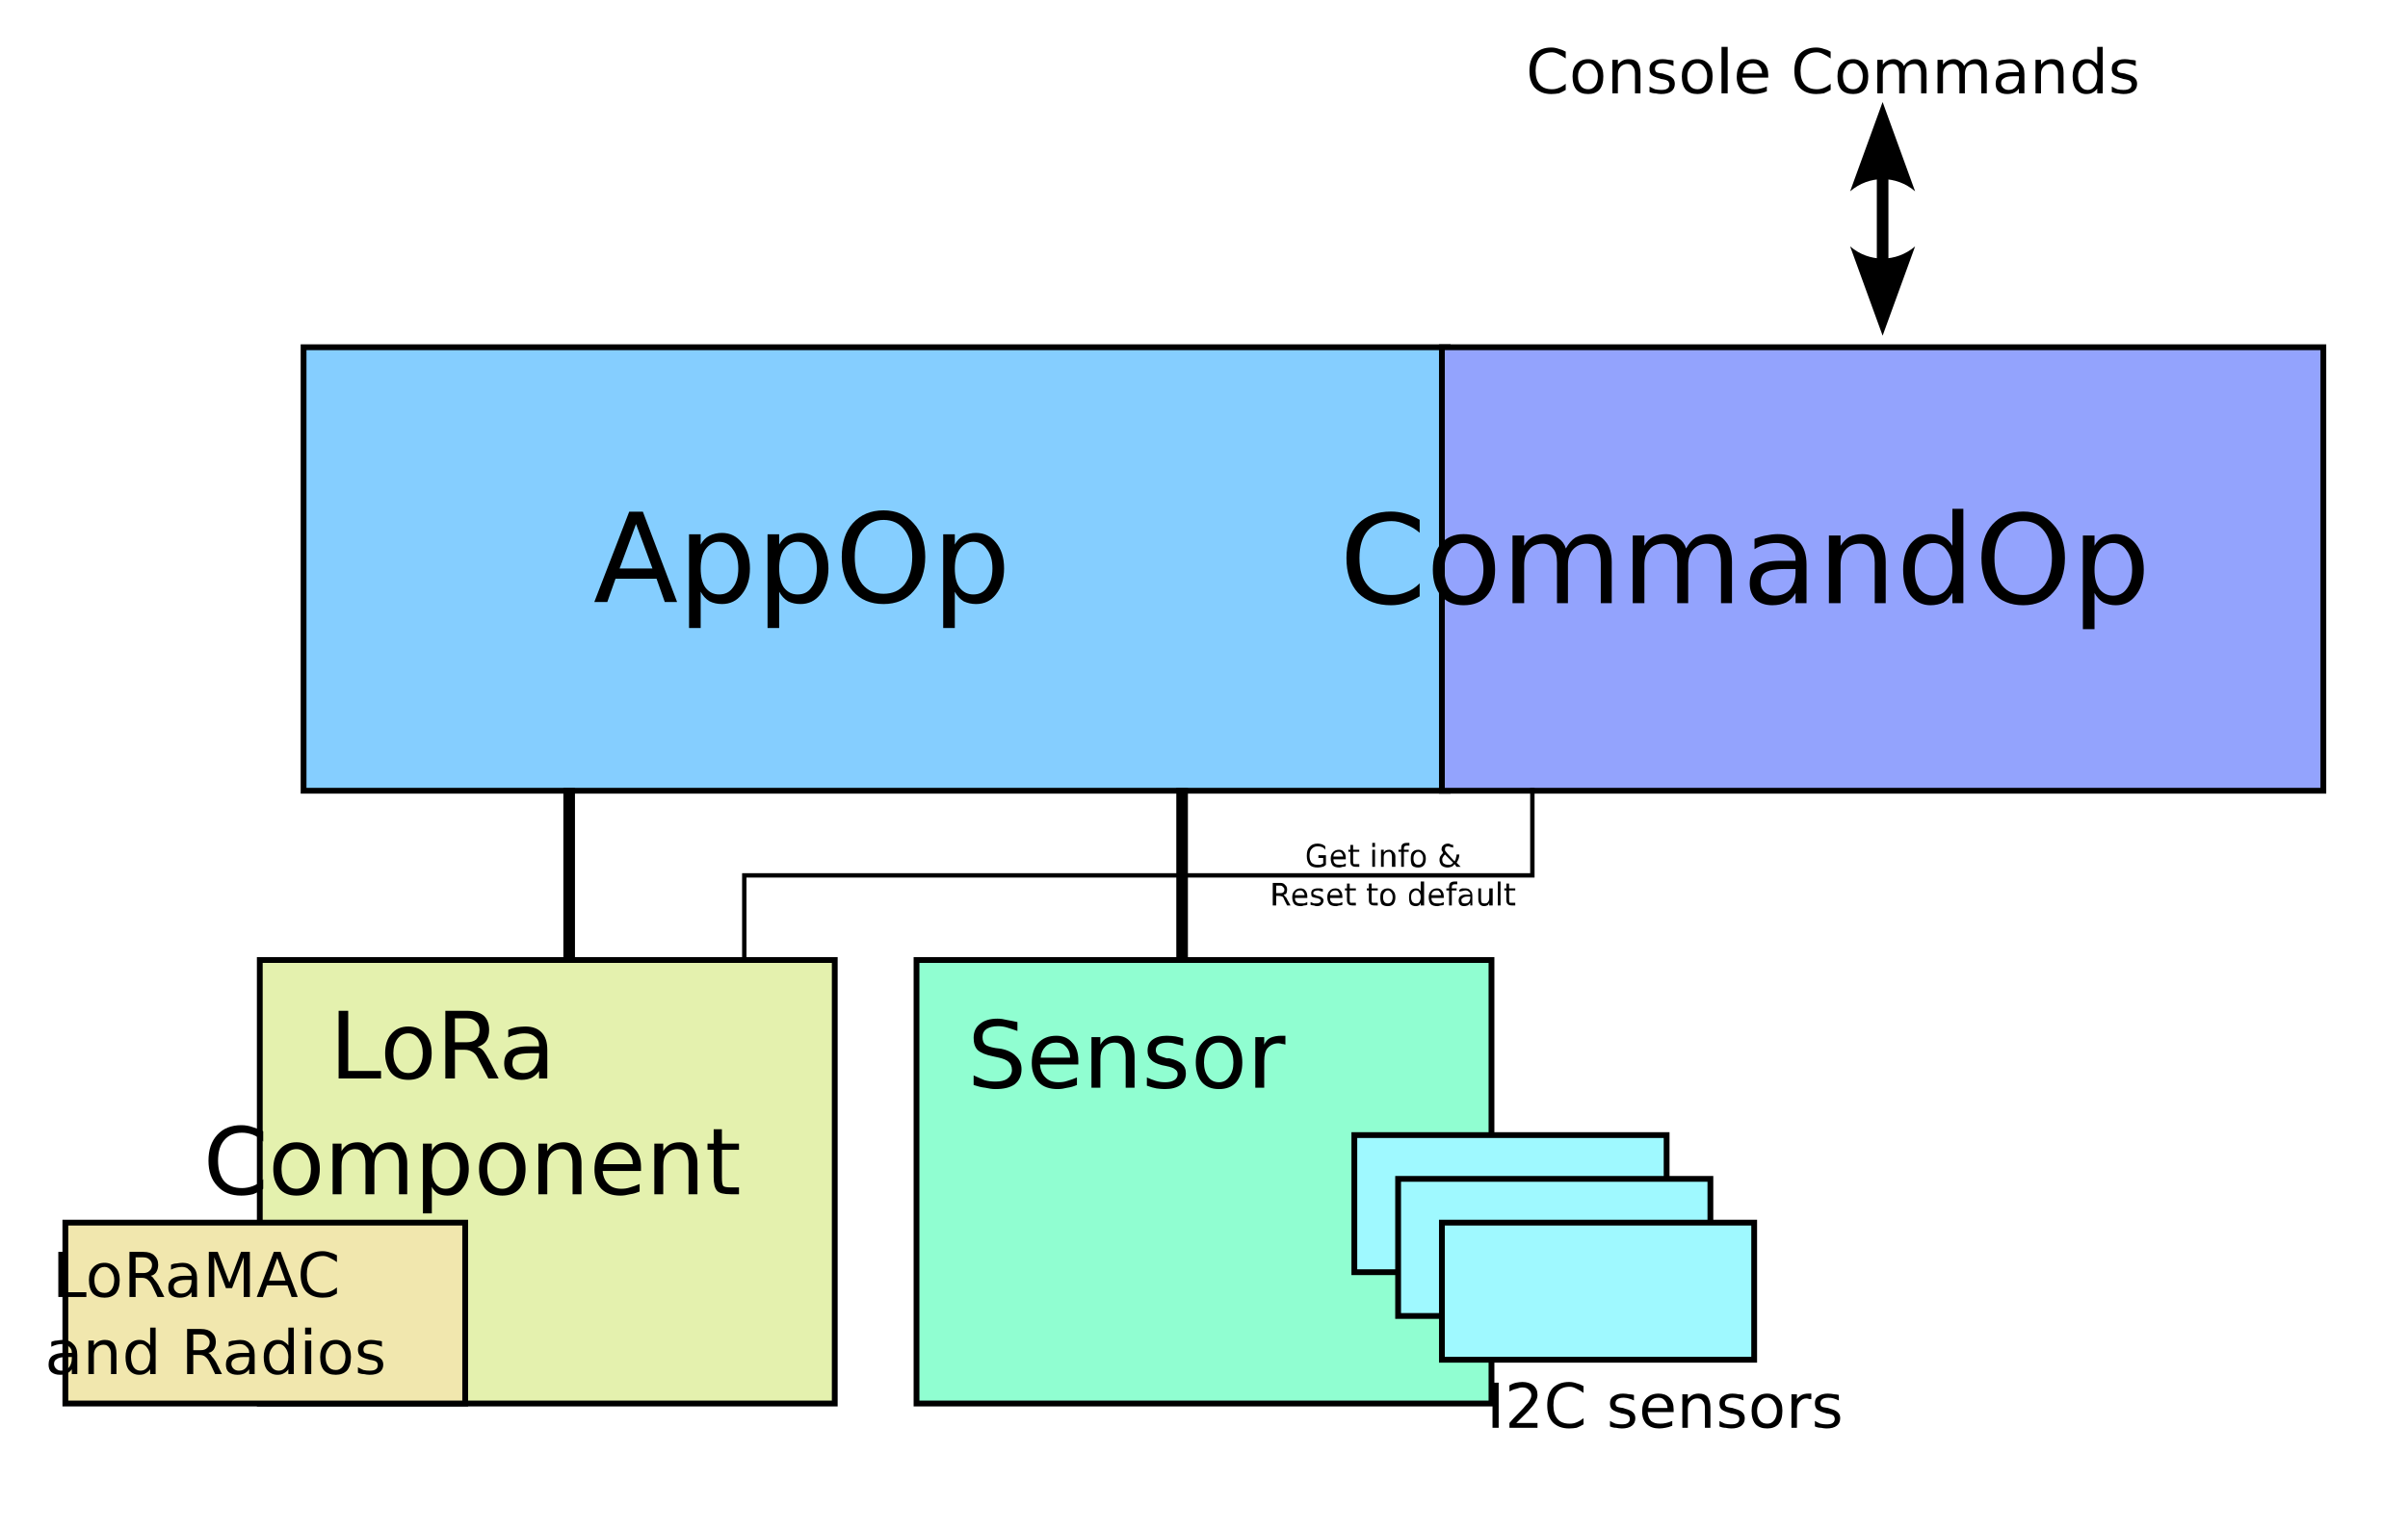
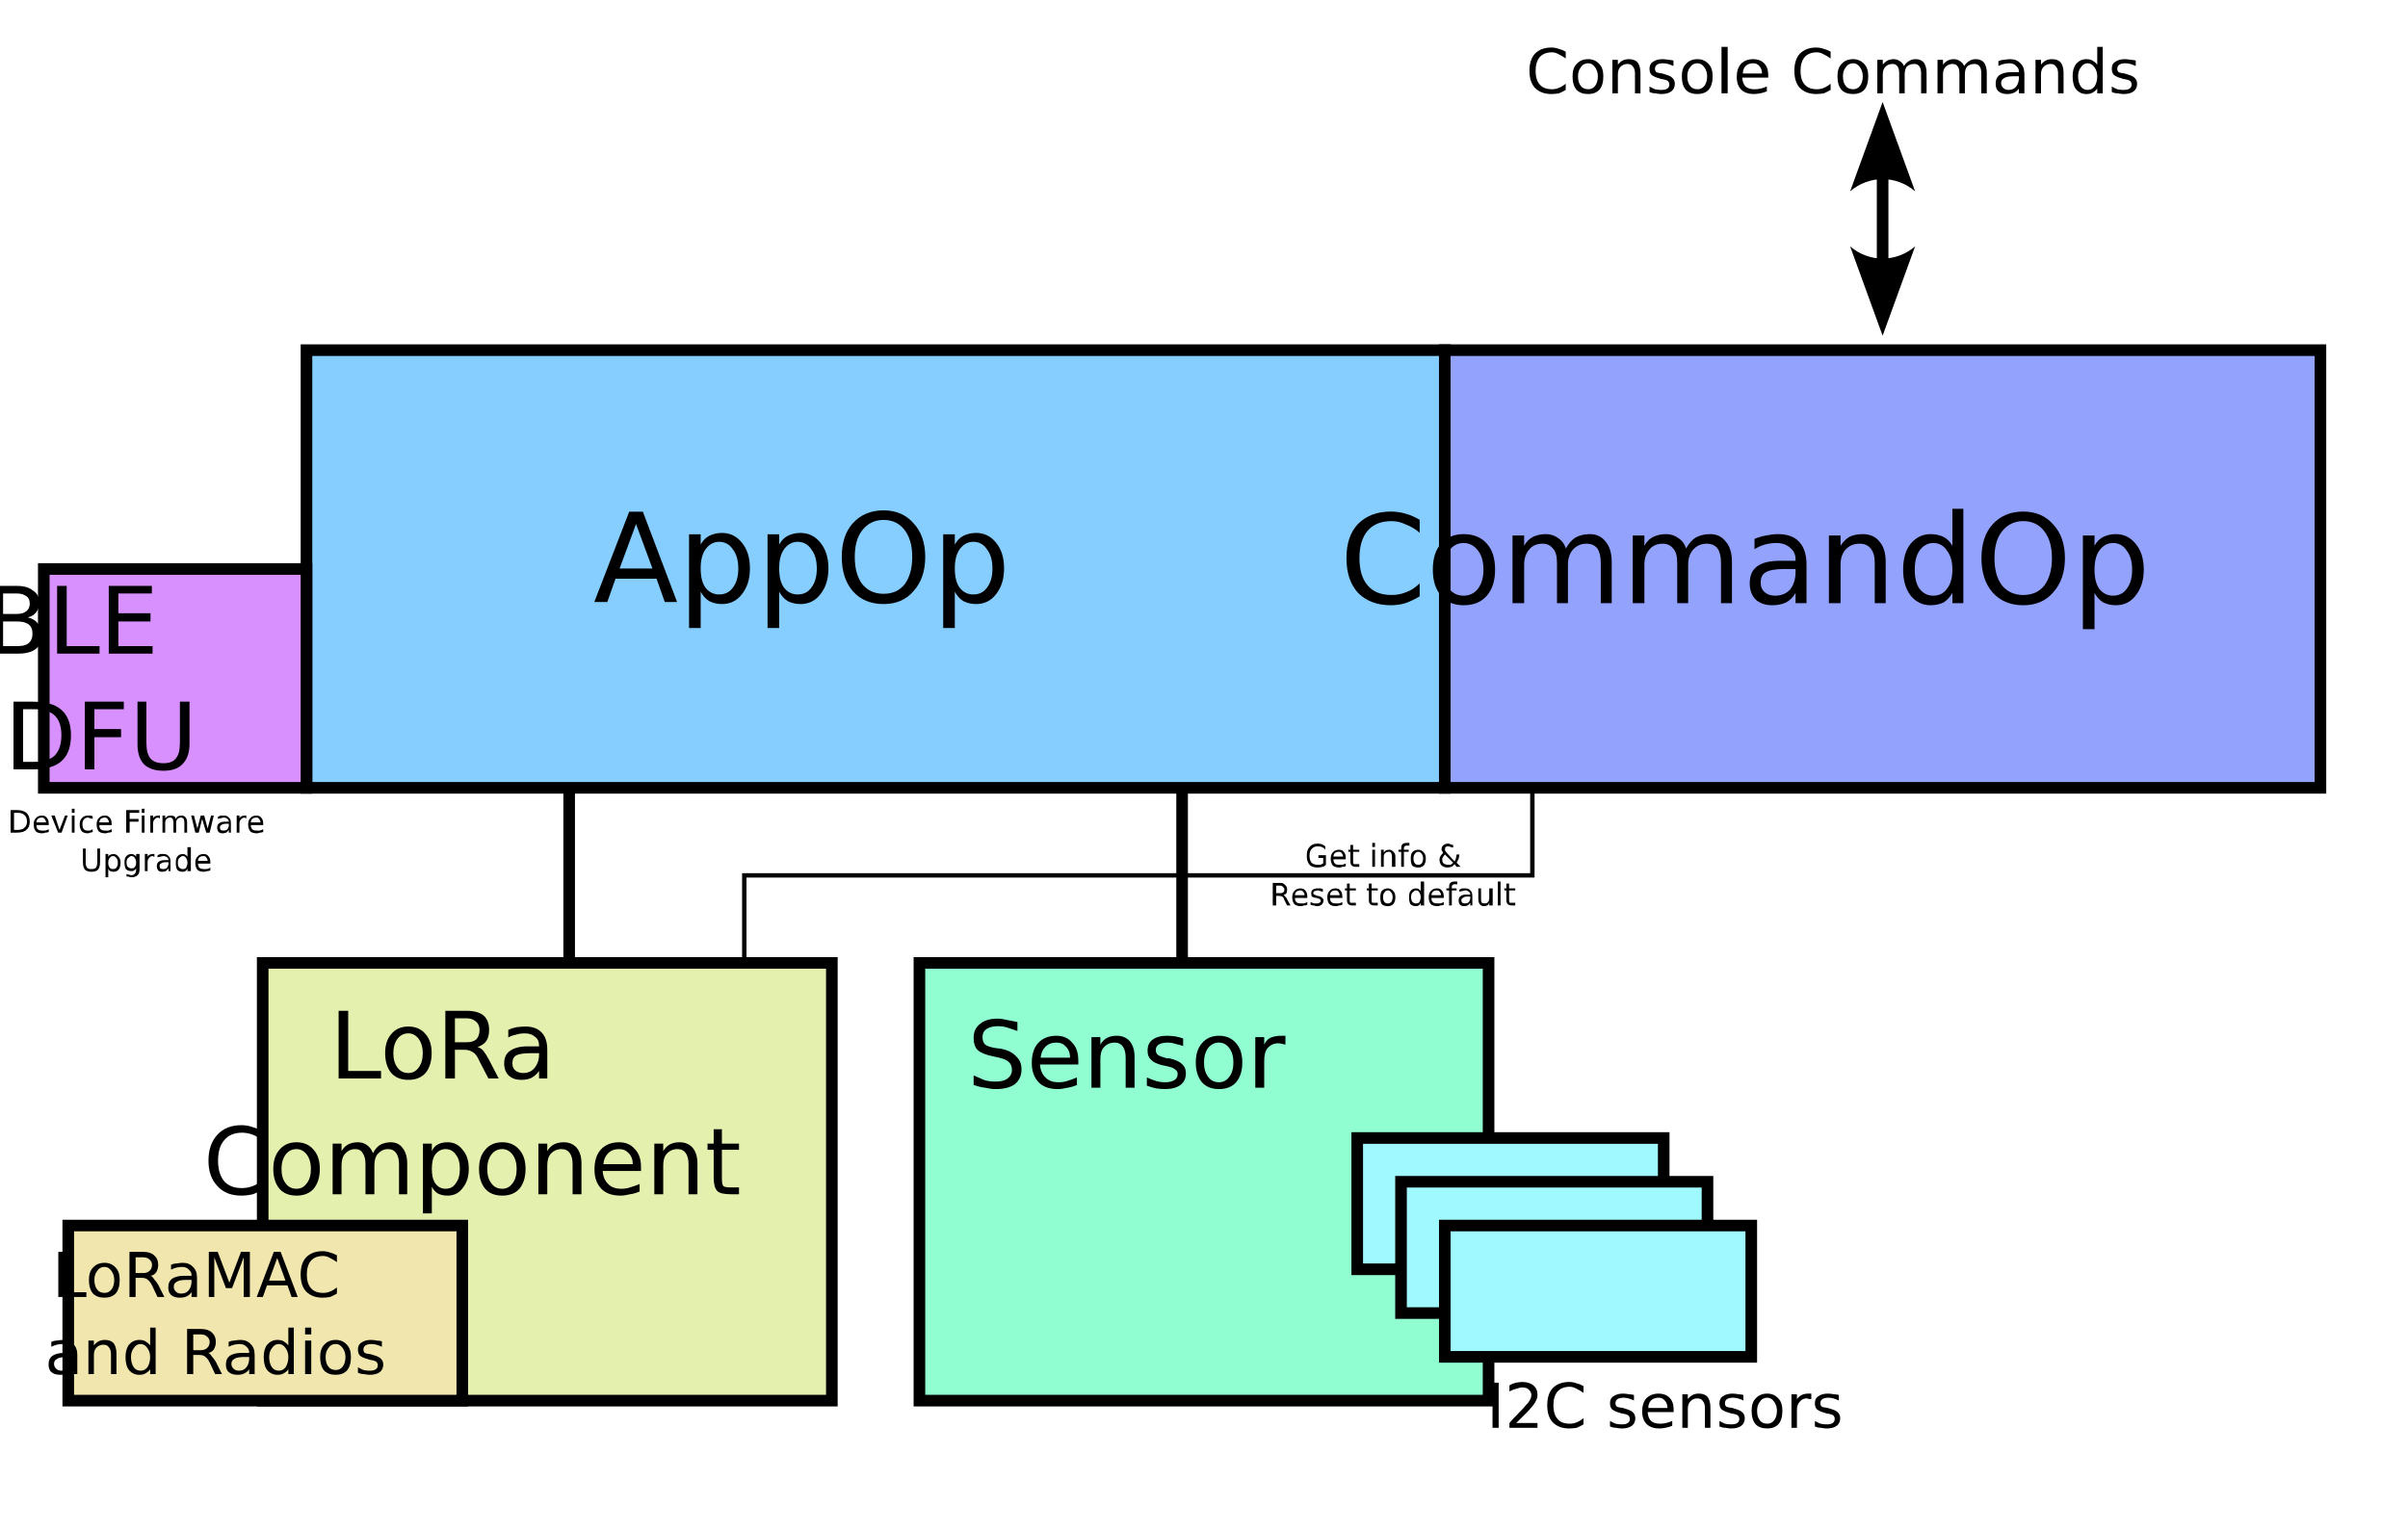
<svg xmlns="http://www.w3.org/2000/svg" width="55mm" height="35mm" viewBox="0 0 55 35" version="1.1" id="svg1">
  <defs id="defs1">
    <marker style="overflow:visible" id="ConcaveTriangle" refX="0" refY="0" orient="auto-start-reverse" markerWidth="1" markerHeight="1" viewBox="0 0 1 1" preserveAspectRatio="xMidYMid">
      <path transform="scale(0.7)" d="M -2,-4 9,0 -2,4 c 2,-2.33 2,-5.66 0,-8 z" style="fill:context-stroke;fill-rule:evenodd;stroke:none" id="path7" />
    </marker>
  </defs>
  <g id="layer1">
-     <rect style="fill:#85ceff;fill-opacity:1;stroke:#000000;stroke-width:0.265;stroke-linecap:round;stroke-opacity:1;paint-order:stroke markers fill" id="rect1" width="26" height="10" x="7" y="8" />
-     <g id="g1" transform="translate(-2,3)">
-       <rect style="fill:#93a3fd;fill-opacity:1;stroke:#000000;stroke-width:0.265;stroke-linecap:round;stroke-opacity:1;paint-order:stroke markers fill" id="rect1-5" width="20" height="10" x="35" y="5" />
-       <text xml:space="preserve" style="font-style:normal;font-variant:normal;font-weight:normal;font-stretch:normal;font-size:2.822px;line-height:1.25;font-family:'DejaVu Sans';-inkscape-font-specification:'DejaVu Sans, Normal';font-variant-ligatures:normal;font-variant-caps:normal;font-variant-numeric:normal;font-variant-east-asian:normal;fill:#000000;fill-opacity:1;stroke:none;stroke-width:0.265" x="44.998" y="10.779" id="text1-2">
-         <tspan id="tspan1-9" style="font-style:normal;font-variant:normal;font-weight:normal;font-stretch:normal;font-size:2.822px;font-family:'DejaVu Sans';-inkscape-font-specification:'DejaVu Sans, Normal';font-variant-ligatures:normal;font-variant-caps:normal;font-variant-numeric:normal;font-variant-east-asian:normal;text-align:center;text-anchor:middle;stroke-width:0.265" x="44.998" y="10.779">CommandOp</tspan>
+     <rect style="fill:#85ceff;fill-opacity:1;stroke:#000000;stroke-width:0.265;stroke-linecap:round;stroke-opacity:1;paint-order:normal" id="rect1" width="26" height="10" x="7" y="8" />
+     <g id="g1" transform="translate(-2,3)" style="stroke-width:0.265;paint-order:normal">
+       <rect style="fill:#93a3fd;fill-opacity:1;stroke:#000000;stroke-width:0.265;stroke-linecap:round;stroke-opacity:1;paint-order:normal" id="rect1-5" width="20" height="10" x="35" y="5" />
+       <text xml:space="preserve" style="font-style:normal;font-variant:normal;font-weight:normal;font-stretch:normal;font-size:2.822px;line-height:1.25;font-family:'DejaVu Sans';-inkscape-font-specification:'DejaVu Sans, Normal';font-variant-ligatures:normal;font-variant-caps:normal;font-variant-numeric:normal;font-variant-east-asian:normal;fill:#000000;fill-opacity:1;stroke:none;stroke-width:0.265;paint-order:normal" x="44.998" y="10.779" id="text1-2">
+         <tspan id="tspan1-9" style="font-style:normal;font-variant:normal;font-weight:normal;font-stretch:normal;font-size:2.822px;font-family:'DejaVu Sans';-inkscape-font-specification:'DejaVu Sans, Normal';font-variant-ligatures:normal;font-variant-caps:normal;font-variant-numeric:normal;font-variant-east-asian:normal;text-align:center;text-anchor:middle;stroke-width:0.265;paint-order:normal" x="44.998" y="10.779">CommandOp</tspan>
      </text>
    </g>
-     <rect style="fill:#90fed1;fill-opacity:1;stroke:#000000;stroke-width:0.265;stroke-linecap:round;stroke-opacity:1;paint-order:stroke markers fill" id="rect1-3" width="13" height="10" x="21" y="22" />
-     <rect style="fill:#e4f1ae;fill-opacity:1;stroke:#000000;stroke-width:0.265;stroke-linecap:round;stroke-opacity:1;paint-order:stroke markers fill" id="rect1-3-1" width="13" height="10" x="6" y="22" />
+     <rect style="fill:#90fed1;fill-opacity:1;stroke:#000000;stroke-width:0.265;stroke-linecap:round;stroke-opacity:1;paint-order:normal" id="rect1-3" width="13" height="10" x="21" y="22" />
+     <rect style="fill:#d790fe;fill-opacity:1;stroke:#000000;stroke-width:0.265;stroke-linecap:round;stroke-opacity:1;paint-order:normal" id="rect1-3-3" width="6" height="5" x="1" y="13" />
+     <text xml:space="preserve" style="font-style:normal;font-variant:normal;font-weight:normal;font-stretch:normal;font-size:2.117px;line-height:1.25;font-family:'DejaVu Sans';-inkscape-font-specification:'DejaVu Sans, Normal';font-variant-ligatures:normal;font-variant-caps:normal;font-variant-numeric:normal;font-variant-east-asian:normal;fill:#000000;fill-opacity:1;stroke:none;stroke-width:0.265" x="3.988" y="14.934" id="text1-6-1">
+       <tspan id="tspan1-3-2" style="font-style:normal;font-variant:normal;font-weight:normal;font-stretch:normal;font-size:2.117px;font-family:'DejaVu Sans';-inkscape-font-specification:'DejaVu Sans, Normal';font-variant-ligatures:normal;font-variant-caps:normal;font-variant-numeric:normal;font-variant-east-asian:normal;text-align:center;text-anchor:middle;stroke-width:0.265" x="3.988" y="14.934">BLE</tspan>
+       <tspan style="font-style:normal;font-variant:normal;font-weight:normal;font-stretch:normal;font-size:2.117px;font-family:'DejaVu Sans';-inkscape-font-specification:'DejaVu Sans, Normal';font-variant-ligatures:normal;font-variant-caps:normal;font-variant-numeric:normal;font-variant-east-asian:normal;text-align:center;text-anchor:middle;stroke-width:0.265" x="3.988" y="17.579" id="tspan6">DFU</tspan>
+     </text>
+     <rect style="fill:#e4f1ae;fill-opacity:1;stroke:#000000;stroke-width:0.265;stroke-linecap:round;stroke-opacity:1;paint-order:normal" id="rect1-3-1" width="13" height="10" x="6" y="22" />
    <text xml:space="preserve" style="font-style:normal;font-variant:normal;font-weight:normal;font-stretch:normal;font-size:2.822px;line-height:1.25;font-family:'DejaVu Sans';-inkscape-font-specification:'DejaVu Sans, Normal';font-variant-ligatures:normal;font-variant-caps:normal;font-variant-numeric:normal;font-variant-east-asian:normal;fill:#000000;fill-opacity:1;stroke:none;stroke-width:0.265" x="20.566" y="13.754" id="text1">
      <tspan id="tspan1" style="font-style:normal;font-variant:normal;font-weight:normal;font-stretch:normal;font-size:2.822px;font-family:'DejaVu Sans';-inkscape-font-specification:'DejaVu Sans, Normal';font-variant-ligatures:normal;font-variant-caps:normal;font-variant-numeric:normal;font-variant-east-asian:normal;text-align:center;text-anchor:middle;stroke-width:0.265" x="20.566" y="13.754">AppOp</tspan>
    </text>
    <text xml:space="preserve" style="font-style:normal;font-variant:normal;font-weight:normal;font-stretch:normal;font-size:2.117px;line-height:1.25;font-family:'DejaVu Sans';-inkscape-font-specification:'DejaVu Sans, Normal';font-variant-ligatures:normal;font-variant-caps:normal;font-variant-numeric:normal;font-variant-east-asian:normal;fill:#000000;fill-opacity:1;stroke:none;stroke-width:0.265" x="12.466" y="24.641" id="text1-7">
      <tspan id="tspan1-6" style="font-style:normal;font-variant:normal;font-weight:normal;font-stretch:normal;font-size:2.117px;font-family:'DejaVu Sans';-inkscape-font-specification:'DejaVu Sans, Normal';font-variant-ligatures:normal;font-variant-caps:normal;font-variant-numeric:normal;font-variant-east-asian:normal;text-align:center;text-anchor:middle;stroke-width:0.265" x="12.466" y="24.641">LoRa</tspan>
      <tspan style="font-style:normal;font-variant:normal;font-weight:normal;font-stretch:normal;font-size:2.117px;font-family:'DejaVu Sans';-inkscape-font-specification:'DejaVu Sans, Normal';font-variant-ligatures:normal;font-variant-caps:normal;font-variant-numeric:normal;font-variant-east-asian:normal;text-align:center;text-anchor:middle;stroke-width:0.265" x="12.466" y="27.287" id="tspan2">Component</tspan>
    </text>
    <text xml:space="preserve" style="font-style:normal;font-variant:normal;font-weight:normal;font-stretch:normal;font-size:2.117px;line-height:1.25;font-family:'DejaVu Sans';-inkscape-font-specification:'DejaVu Sans, Normal';font-variant-ligatures:normal;font-variant-caps:normal;font-variant-numeric:normal;font-variant-east-asian:normal;fill:#000000;fill-opacity:1;stroke:none;stroke-width:0.265" x="27.407" y="24.852" id="text1-6">
      <tspan id="tspan1-3" style="font-style:normal;font-variant:normal;font-weight:normal;font-stretch:normal;font-size:2.117px;font-family:'DejaVu Sans';-inkscape-font-specification:'DejaVu Sans, Normal';font-variant-ligatures:normal;font-variant-caps:normal;font-variant-numeric:normal;font-variant-east-asian:normal;text-align:center;text-anchor:middle;stroke-width:0.265" x="27.407" y="24.852">Sensor</tspan>
    </text>
-     <rect style="fill:#9ff9ff;fill-opacity:1;stroke:#000000;stroke-width:0.265;stroke-linecap:round;stroke-opacity:1;paint-order:stroke markers fill" id="rect1-3-7" width="7" height="3" x="31" y="26" />
-     <rect style="fill:#9ff9ff;fill-opacity:1;stroke:#000000;stroke-width:0.265;stroke-linecap:round;stroke-opacity:1;paint-order:stroke markers fill" id="rect1-3-7-8" width="7" height="3" x="32" y="27" />
-     <rect style="fill:#9ff9ff;fill-opacity:1;stroke:#000000;stroke-width:0.265;stroke-linecap:round;stroke-opacity:1;paint-order:stroke markers fill" id="rect1-3-7-4" width="7" height="3" x="33" y="28" />
-     <rect style="fill:#f1e7ae;fill-opacity:1;stroke:#000000;stroke-width:0.265;stroke-linecap:round;stroke-opacity:1;paint-order:stroke markers fill" id="rect1-3-7-4-9" width="9" height="4" x="1.559" y="28" />
+     <rect style="fill:#9ff9ff;fill-opacity:1;stroke:#000000;stroke-width:0.265;stroke-linecap:round;stroke-opacity:1;paint-order:normal" id="rect1-3-7" width="7" height="3" x="31" y="26" />
+     <rect style="fill:#9ff9ff;fill-opacity:1;stroke:#000000;stroke-width:0.265;stroke-linecap:round;stroke-opacity:1;paint-order:normal" id="rect1-3-7-8" width="7" height="3" x="32" y="27" />
+     <rect style="fill:#9ff9ff;fill-opacity:1;stroke:#000000;stroke-width:0.265;stroke-linecap:round;stroke-opacity:1;paint-order:normal" id="rect1-3-7-4" width="7" height="3" x="33" y="28" />
+     <rect style="fill:#f1e7ae;fill-opacity:1;stroke:#000000;stroke-width:0.265;stroke-linecap:round;stroke-opacity:1;paint-order:normal" id="rect1-3-7-4-9" width="9" height="4" x="1.559" y="28" />
    <text xml:space="preserve" style="font-style:normal;font-variant:normal;font-weight:normal;font-stretch:normal;font-size:1.411px;line-height:1.25;font-family:'DejaVu Sans';-inkscape-font-specification:'DejaVu Sans, Normal';font-variant-ligatures:normal;font-variant-caps:normal;font-variant-numeric:normal;font-variant-east-asian:normal;fill:#000000;fill-opacity:1;stroke:none;stroke-width:0.265" x="39.148" y="32.623" id="text1-6-4">
      <tspan id="tspan1-3-4" style="font-style:normal;font-variant:normal;font-weight:normal;font-stretch:normal;font-size:1.411px;font-family:'DejaVu Sans';-inkscape-font-specification:'DejaVu Sans, Normal';font-variant-ligatures:normal;font-variant-caps:normal;font-variant-numeric:normal;font-variant-east-asian:normal;text-align:center;text-anchor:middle;stroke-width:0.265" x="39.148" y="32.623">I2C sensors</tspan>
    </text>
    <text xml:space="preserve" style="font-style:normal;font-variant:normal;font-weight:normal;font-stretch:normal;font-size:0.706px;line-height:1.25;font-family:'DejaVu Sans';-inkscape-font-specification:'DejaVu Sans, Normal';font-variant-ligatures:normal;font-variant-caps:normal;font-variant-numeric:normal;font-variant-east-asian:normal;fill:#000000;fill-opacity:1;stroke:none;stroke-width:0.265" x="32.376" y="19.803" id="text1-6-4-3">
      <tspan id="tspan1-3-4-5" style="font-style:normal;font-variant:normal;font-weight:normal;font-stretch:normal;font-size:0.706px;font-family:'DejaVu Sans';-inkscape-font-specification:'DejaVu Sans, Normal';font-variant-ligatures:normal;font-variant-caps:normal;font-variant-numeric:normal;font-variant-east-asian:normal;text-align:center;text-anchor:middle;stroke-width:0.265" x="32.376" y="19.803">Get info &amp;</tspan>
      <tspan style="font-style:normal;font-variant:normal;font-weight:normal;font-stretch:normal;font-size:0.706px;font-family:'DejaVu Sans';-inkscape-font-specification:'DejaVu Sans, Normal';font-variant-ligatures:normal;font-variant-caps:normal;font-variant-numeric:normal;font-variant-east-asian:normal;text-align:center;text-anchor:middle;stroke-width:0.265" x="32.376" y="20.685" id="tspan5">Reset to default</tspan>
+     </text>
+     <text xml:space="preserve" style="font-style:normal;font-variant:normal;font-weight:normal;font-stretch:normal;font-size:0.706px;line-height:1.25;font-family:'DejaVu Sans';-inkscape-font-specification:'DejaVu Sans, Normal';font-variant-ligatures:normal;font-variant-caps:normal;font-variant-numeric:normal;font-variant-east-asian:normal;fill:#000000;fill-opacity:1;stroke:none;stroke-width:0.265" x="3.904" y="19.021" id="text1-6-4-3-6">
+       <tspan style="font-style:normal;font-variant:normal;font-weight:normal;font-stretch:normal;font-size:0.706px;font-family:'DejaVu Sans';-inkscape-font-specification:'DejaVu Sans, Normal';font-variant-ligatures:normal;font-variant-caps:normal;font-variant-numeric:normal;font-variant-east-asian:normal;text-align:center;text-anchor:middle;stroke-width:0.265" x="3.904" y="19.021" id="tspan5-8">Device Firmware</tspan>
+       <tspan style="font-style:normal;font-variant:normal;font-weight:normal;font-stretch:normal;font-size:0.706px;font-family:'DejaVu Sans';-inkscape-font-specification:'DejaVu Sans, Normal';font-variant-ligatures:normal;font-variant-caps:normal;font-variant-numeric:normal;font-variant-east-asian:normal;text-align:center;text-anchor:middle;stroke-width:0.265" x="3.904" y="19.903" id="tspan7">Upgrade</tspan>
    </text>
    <text xml:space="preserve" style="font-style:normal;font-variant:normal;font-weight:normal;font-stretch:normal;font-size:1.411px;line-height:1.25;font-family:'DejaVu Sans';-inkscape-font-specification:'DejaVu Sans, Normal';font-variant-ligatures:normal;font-variant-caps:normal;font-variant-numeric:normal;font-variant-east-asian:normal;fill:#000000;fill-opacity:1;stroke:none;stroke-width:0.265" x="42.995" y="2.135" id="text1-6-4-6">
      <tspan style="font-style:normal;font-variant:normal;font-weight:normal;font-stretch:normal;font-size:1.411px;font-family:'DejaVu Sans';-inkscape-font-specification:'DejaVu Sans, Normal';font-variant-ligatures:normal;font-variant-caps:normal;font-variant-numeric:normal;font-variant-east-asian:normal;text-align:center;text-anchor:middle;stroke-width:0.265" x="42.995" y="2.135" id="tspan4">Console Commands</tspan>
    </text>
    <text xml:space="preserve" style="font-style:normal;font-variant:normal;font-weight:normal;font-stretch:normal;font-size:1.411px;line-height:1.25;font-family:'DejaVu Sans';-inkscape-font-specification:'DejaVu Sans, Normal';font-variant-ligatures:normal;font-variant-caps:normal;font-variant-numeric:normal;font-variant-east-asian:normal;fill:#000000;fill-opacity:1;stroke:none;stroke-width:0.265" x="6.052" y="29.632" id="text1-6-4-9">
      <tspan id="tspan1-3-4-2" style="font-style:normal;font-variant:normal;font-weight:normal;font-stretch:normal;font-size:1.411px;font-family:'DejaVu Sans';-inkscape-font-specification:'DejaVu Sans, Normal';font-variant-ligatures:normal;font-variant-caps:normal;font-variant-numeric:normal;font-variant-east-asian:normal;text-align:center;text-anchor:middle;stroke-width:0.265" x="6.052" y="29.632">LoRaMAC</tspan>
      <tspan style="font-style:normal;font-variant:normal;font-weight:normal;font-stretch:normal;font-size:1.411px;font-family:'DejaVu Sans';-inkscape-font-specification:'DejaVu Sans, Normal';font-variant-ligatures:normal;font-variant-caps:normal;font-variant-numeric:normal;font-variant-east-asian:normal;text-align:center;text-anchor:middle;stroke-width:0.265" x="6.052" y="31.396" id="tspan3">and Radios</tspan>
    </text>
    <path style="fill:none;stroke:#000000;stroke-width:0.265px;stroke-linecap:butt;stroke-linejoin:miter;stroke-opacity:1" d="m 13,18 v 4" id="path3" />
    <path style="fill:none;stroke:#000000;stroke-width:0.265px;stroke-linecap:butt;stroke-linejoin:miter;stroke-opacity:1" d="m 27,18 v 4" id="path3-5" />
    <path style="fill:none;stroke:#000000;stroke-width:0.265px;stroke-linecap:butt;stroke-linejoin:miter;stroke-opacity:1;marker-start:url(#ConcaveTriangle);marker-end:url(#ConcaveTriangle)" d="m 43,6 v -2" id="path1" />
    <path style="fill:none;stroke:#000000;stroke-width:0.1;stroke-linecap:butt;stroke-linejoin:miter;stroke-dasharray:none;stroke-dashoffset:0;stroke-opacity:1" d="m 35,18 v 2 H 17 v 2" id="path4" />
  </g>
</svg>
